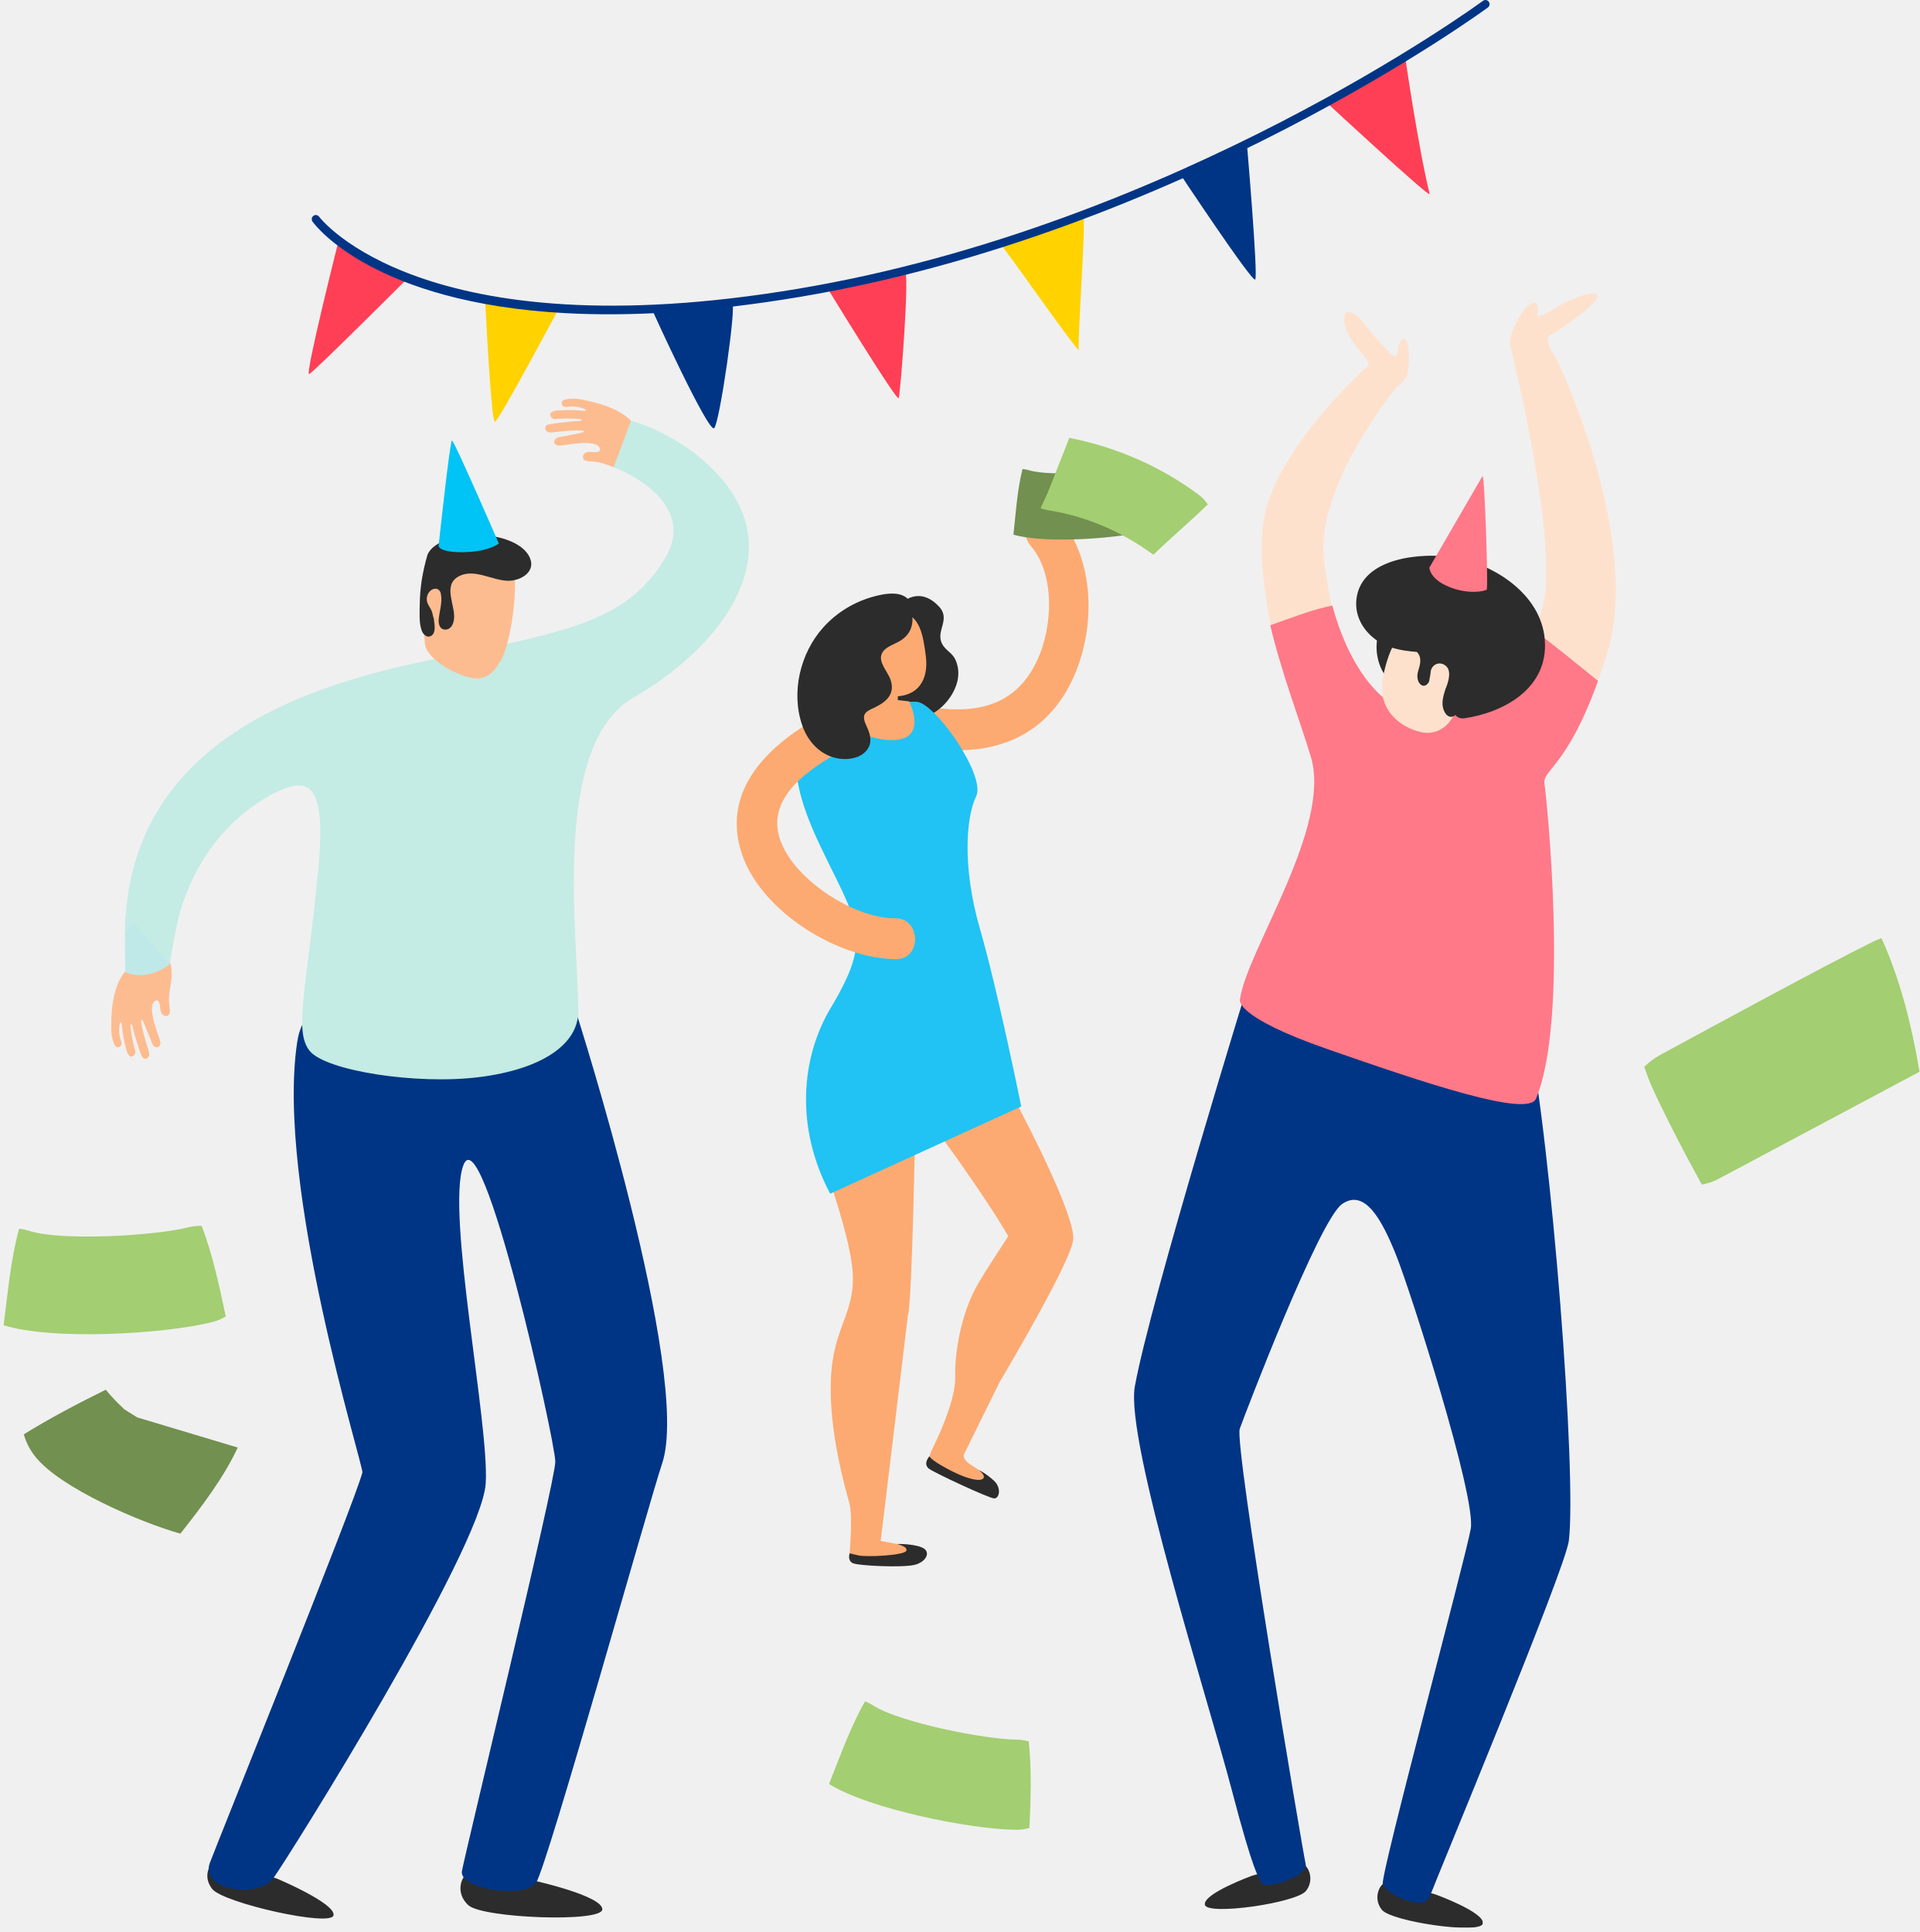
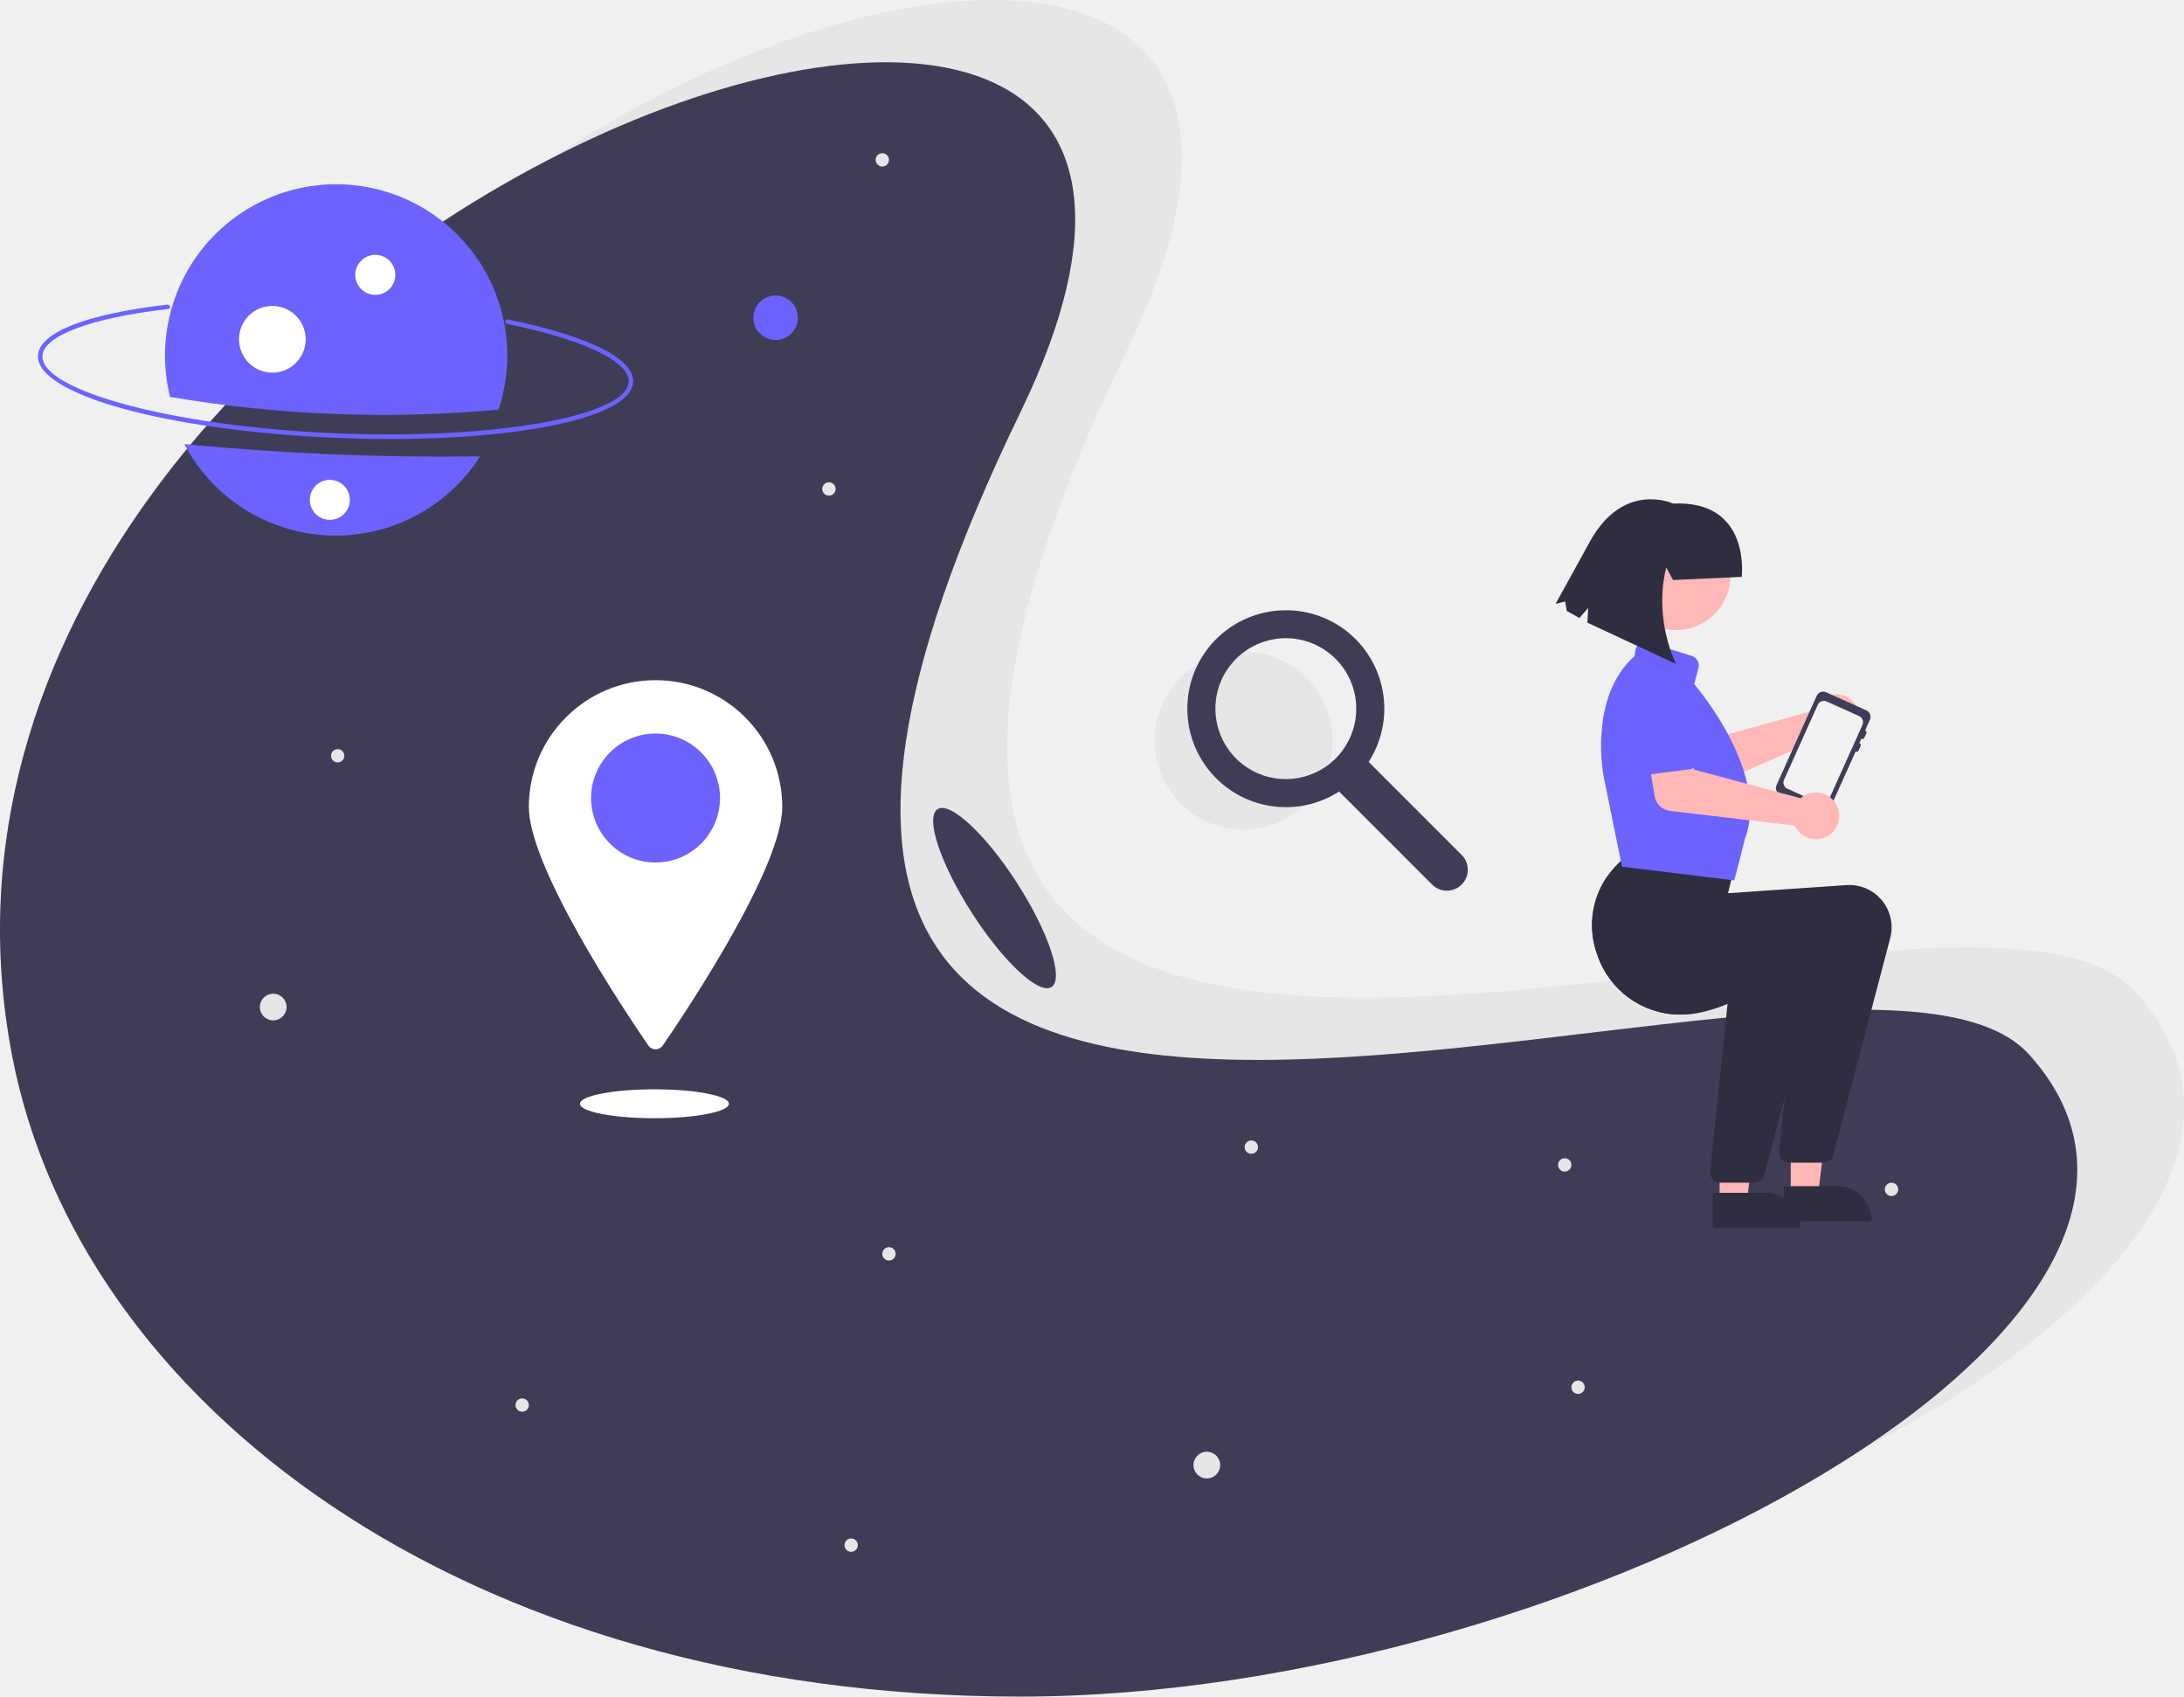
- <svg xmlns="http://www.w3.org/2000/svg" width="448" height="451" fill="none">
-   <style>.B{fill:#2c2c2c}.C{fill:#003585}.D{fill-rule:evenodd}.E{fill:#fcaa72}.F{fill:#ff3f55}</style>
-   <g class="D">
-     <path d="M240.6 127.476c5.75 6.738 5.026 18.882 1.566 26.466-4.87 10.67-13.8 12.673-24.423 11.248-5.9-.787-5.835 8.755 0 9.537 14.357 1.924 26.793-2.842 32.973-17 5.03-11.518 4.8-27.196-3.57-36.995-3.94-4.62-10.465 2.147-6.545 6.743zm-7.296 195.16c3.283-5.546 16.524-28.163 17.167-33.168.66-5.15-10.317-26.397-12.497-30.556l-4.5-11.357-20.117 9.227s-1.754.082.573 1.547c2.093 1.32 16.7 21.96 21.384 30.253-2.334 3.622-4.886 7.423-7 11.024-4.204 7.156-5.54 16.827-5.37 21.698s-3.3 12.8-5.327 16.897c-2.613 5.312 2.107 5.624 7.623 8.4 8.085 4.082 7.215 2.104 7.6.997s-3.514-3.973-6.013-5.5-1.824-2.64-1.824-2.64l8.304-16.83z" class="E" />
-     <path d="M204.43 150.507c.562-1.65 1.453-3.213 2.582-4.58.7-.833 2.388-1.927 3.33-3.11-1.198-.32-1.44-2.22.054-2.513l.76-.14c.46-.714-.583-.614 0 0 3.643-2.343 6.54-.166 8.042 1.476 2.774 3.032-.966 5.663.736 8.768.752 1.374 2.352 2.03 3.055 3.584a7.72 7.72 0 0 1 .649 3.845c-.28 3.273-2.715 6.786-5.648 8.527-1.94 1.15-4.677 3.86-7.134 4.1-2.148.2-10.182-1.99-10.684-3.025-1.25-2.57-1.897-6.7-3.807-8.666-2.03-2.08 7.2-5.74 8.067-8.256z" class="B" />
-     <path d="M198.23 350.878c.74 2.866.26 8.67.05 12.077.158.422.43.813.94 1.158.733.495 1.865.66 2.71.82 2.077.39 4.2.402 6.292.35 1.384-.035 2.846 0 4.3-.026 3.335-.57 3.858-2.828 2.87-3.19-3.862-1.422-9.85-2.342-9.85-2.342l6.357-52.653c1.01-3.122 1.723-45.182 1.723-45.182l-23.486 3.903s8.38 21.765 8.885 31.39-4.592 12.582-5.097 24.8 3.283 24.98 4.294 28.883z" class="E" />
-     <path d="M213.845 163.82s-16.955-.305-21.418 3.68-11.628 7.546-1.075 29.785c8.682 18.296 12.628 21.142 2.563 37.947-6.92 11.552-8.435 27.794-.16 43.423l44.592-20.365s-5.465-27.05-9.63-41.45-3.272-26.046-.893-30.95-9.83-22.12-13.98-22.068z" fill="#20c3f3" />
-     <path d="M209.32 360.423s2.736.592 2.175 1.624-9.197 1.498-11.195 1.028l-2-.467s-.565 1.627.687 2.272 11.63 1.1 14.444.425 4-3.182 1.688-4.097c-2.252-.897-5.8-.785-5.8-.785zm19.102-17.283s1.655 1.2 1.095 1.95-3.367.53-8.698-2.373c-3.876-2.1-3.876-2.787-3.876-2.787s-1.6 1.708-.185 2.88c1.055.88 14 6.92 15.25 6.972s1.794-2.45-.038-4.145-3.548-2.5-3.548-2.5z" class="B" />
-     <g class="E">
-       <path d="M216.1 153.336c.605 5.076-1.573 9.566-8.198 9.22-3.93-.205-5.347-4.236-4.987-10.136.308-5.036 3.443-10.335 7.8-9.415 3.94.832 4.78 5.254 5.384 10.332z" />
-       <path d="M209.53 160.505l.042 5.15s-1.257 1.458-5.322.256c-.446-.13-.687-9.033-.687-9.033l5.967 3.628z" />
-       <path d="M208.183 163.265l4.015.465s4.478 8.767-3.6 9.033-18.377-7.168-13.786-8.32 13.37-1.178 13.37-1.178zm-18.987 5.25c-11 6.573-20.828 16.87-15.983 31 4.603 13.428 22.57 24.4 35.977 24.388 5.972-.005 5.785-9.54-.17-9.537-8.667.01-19.807-6.822-24.736-14.058-7.4-10.86.803-18.326 9.725-23.657 5.155-3.08.34-11.226-4.814-8.145z" />
-     </g>
-     <path d="M192.185 146.42c2.922-3.235 6.728-5.666 11.028-6.965 2.966-.897 8.26-2.044 9.428 1.752.072.23.048.427-.01.604.675 2.976.554 5.79-2.383 7.683-1.445.928-3.644 1.443-4.404 3.012-.985 2.04 1.34 4.23 1.995 6.154 1.126 3.3-.867 5.142-3.787 6.542-.802.385-1.97.81-2.297 1.682-.415 1.1.465 2.43.853 3.44.522 1.352.823 2.753.132 4.107-1.437 2.822-5.5 3.21-8.322 2.34-3.642-1.127-6.05-4.157-7.196-7.485-2.62-7.614-.516-16.807 4.962-22.866z" class="B" />
-     <path d="M39.928 225.604c.576 3.7-.873 5.597-.382 9.278.12.838.236 1.443-.044 1.872-.518.793-1.915.5-2.082-1.142 0 0-.072-2.756-1.22-1.967-.56.38-1.35 1.28.01 5.895l1.12 3.304c.256.797-.03 1.55-.574 1.624s-.997-.252-1.285-.992l-1.964-4.866c-.007-.015-.274-.577-.442-.53-.16.044-.118.503-.112.556.386 2.672 1.787 6.764 1.787 6.764.323 1.182-.223 1.7-.768 1.764s-.8-.343-1.065-1.065c0 0-1.006-2.495-2.03-6.616v.002s-.34-1.028-.426.12c.32 3.017 1 5.248 1 5.248.323.767.1 1.443-.54 1.737-.516.24-.955-.245-1.258-1.005 0 0-.96-3.085-1.243-6.572h-.002s-.168-.904-.417-.117c-.527 2.04.185 3.867.185 3.867.475 1.2-.065 1.637-.6 1.7s-.783-.327-1.065-1.065c0 0-.734-1.867-.53-4.373v-.002s-.285-8.823 3.546-12.516 9.843-4.614 10.42-.912zm107.18-115.724c-3.715-.14-5.284-1.936-8.96-2.157-.84-.04-1.45-.042-1.814-.4-.674-.665-.12-2 1.508-1.842 0 0 2.7.457 2.15-.83-.263-.628-.986-1.582-5.74-1.12l-3.43.477c-.826.1-1.506-.33-1.473-.88s.435-.94 1.212-1.082l5.114-1.012c.016-.003.614-.16.6-.334-.012-.168-.467-.214-.518-.217-2.676-.13-6.93.47-6.93.47-1.214.095-1.605-.544-1.57-1.096s.484-.716 1.24-.85c0 0 2.624-.515 6.832-.74h-.002s1.063-.14-.037-.446c-2.998-.26-5.298-.024-5.298-.024-.808.172-1.42-.188-1.587-.87-.134-.557.422-.897 1.217-1.05 0 0 3.2-.358 6.64.03v-.002s.913.007.192-.4c-1.883-.912-3.8-.557-3.8-.557-1.25.24-1.582-.378-1.547-.932s.47-.7 1.24-.85c0 0 1.96-.37 4.36.314h.001s8.644 1.4 11.505 5.907 2.607 10.622-1.107 10.483z" fill="#fdbc90" />
-     <path d="M125.047 439.106s15.623 3.5 15.53 6.616-27.822 2.066-31.23-.946-1.57-7.66.652-7.68 15.05 2 15.05 2zm-60.307-.528s13.68 5.77 13.1 8.536-25.67-2.872-28.298-6.14-.22-7.098 1.807-6.742 13.4 4.346 13.4 4.346z" class="B" />
-     <path d="M134.606 236.74s26.927 84.148 19.932 104.886c-3.002 8.9-26.877 94.262-29.412 97.838-2.802 3.953-18.018 1.482-17.318-2.663.66-3.898 21.797-90.883 21.797-95.584s-17.11-81.75-21.52-69.044c-3.92 11.292 6.16 60.466 5.277 74.125-.995 15.38-46.158 87.464-49.48 92.012-3.733 5.107-17.176 2.85-14.935-3.36 1.232-3.418 34.057-84.762 35.628-91.217.34-1.4-20.27-66.68-15.22-100.415 2.165-14.456 18.62-13.16 65.25-6.577z" class="C" />
-     <path d="M169.914 113.683c-8.79-11.855-22.65-15.492-22.65-15.492l-4.03 10.856s20.24 7.418 11.96 21.332-22.08 16.692-43.24 21.33-81.882 12.058-82.803 65.85l10.45 7.575s1.03-6.888 2.36-12.1c2.392-8.204 8.01-20.022 21.127-27.426 1.13-.595 2.198-1.107 3.19-1.492.355-.13.712-.265 1.067-.37.207-.064.408-.12.605-.17.09-.024.183-.038.274-.06 5.202-1.133 7.714 2.955 6.01 20.14-2.76 27.824-5.652 37.003-1.973 41.64s24.872 7.995 39.594 6.14 23.106-7.708 23.102-15.318c-.013-17.622-6.442-62.14 12.878-73.27s35.347-31.265 22.08-49.155z" fill="#c4ebe4" />
-     <path d="M120.2 136.118c-.054-6.888-15.94-6.464-18.414-6.607s-2.865 10.496-2.865 10.496l.24.65c-.946 2.83-.112 7.312-.006 9.507.196 4.023 9.452 8.785 12.905 8.158 2.014-.365 3.396-1.7 4.35-3.443 2.057-2.457 3.845-11.873 3.79-18.762z" fill="#fdbc90" />
-     <path d="M123.703 130.282c-1.435-3.425-6.434-4.88-9.73-5.274-2.362-.283-4.714-.13-7.027.292 0 0-5.474.764-7.126 4.048a48.83 48.83 0 0 0-1.381 6.006 42.88 42.88 0 0 0-.478 5.84c-.024 1.85-.176 4.115.417 5.893.323.966 1.272 1.987 2.33 1.295 1.092-.714.708-2.698.534-3.977-.146-.422-.23-.866-.337-1.317-.197-.835-.716-1.4-1.06-2.146-.493-1.078-.214-2.42.747-3.15.737-.56 1.66-.47 2.073.223.175.2.248.698.28.904.3 1.807-.408 3.89-.557 5.7-.092 1.13.3 2.46 1.69 2.344 1.3-.108 1.792-1.45 1.897-2.563.292-3.1-2.59-7.615.866-9.727 3.628-2.214 8.03.9 11.85.902 2.743.004 6.386-2.01 5-5.293z" class="B" />
-     <path d="M31.277 215.42l-2.126 2.14.067 9.367s4.677 2.45 10.383-1.794l-8.324-9.712z" fill="#bfe9e9" />
-     <path d="M116.425 126.87s-2.26 1.9-8.038 2.026-6.03-1.392-6.03-1.392 2.64-24.687 3.14-24.687 10.926 24.053 10.926 24.053z" fill="#00c4f5" />
-   </g>
-   <mask id="A" mask-type="alpha" maskUnits="userSpaceOnUse" x="321" y="439" width="26" height="12">
-     <path d="M321.473 439.377h24.63v10.634h-24.63v-10.634z" fill="#fff" class="D" />
-   </mask>
-   <g mask="url(#A)" class="B D">
-     <path d="M335.034 442.233s11.468 4.15 11.058 6.77-21.33-.392-23.587-3.194-.355-6.58 1.332-6.428 11.197 2.85 11.197 2.85z" />
-   </g>
-   <path d="M292.267 437.848s-11.47 4.15-11.06 6.774 21.33-.395 23.587-3.197.355-6.58-1.332-6.428-11.196 2.85-11.196 2.85z" class="B" />
-   <path d="M366.16 359.667c1.84-15.534-3.91-91.384-9.724-120.523l-64.347-12.074s-23.556 76.226-27.23 96.593c-2.283 12.66 17.238 73.603 22.567 93.954s6.177 20.003 6.933 21.9 11.05-1.56 10.382-4.336-16.725-97.952-15.393-101.653 18.55-48.76 23.877-52.46 9.327 3.7 12.656 12.025 18.714 56.4 17.38 63.8-21.094 80.734-20.536 82.922 9.63 6.65 10.96 2.95 31.694-76.533 32.472-83.1z" class="C" />
-   <path d="M310.85 141.7c-.668-2.965-1.658-8.807-1.9-11.842-1.406-17.05 16.644-38.976 16.644-38.976l-.165-.133c.723-.497 2.477-1.8 2.98-3.118.636-1.67.763-9-.894-8.474s-.9 4.1-2.036 3.98-6.35-6.76-8.024-8.73c-1.53-1.797-4.648-2.88-3.568 1.542 1.16 4.746 6.536 8.24 5.35 9.5 0 0-18.122 16.036-23.344 31.926-2.566 7.802-1.17 19.622.774 28.795 4.78-1.67 9.223-3.46 14.193-4.47zm49.518-1.35c-.3 1.55-1.566 5.528-2.062 6.985 5.047 3.672 9.823 7.652 14.687 11.56l2.07-6.203c8.25-26.5-11.144-68.152-12.244-69.74 0 0-2.914-3.77-.777-4.846s12.167-8.07 10.672-9.362-9.072 2.7-9.072 2.7-5.23 3.768-4.804 1.724-.328-3.195-1.92-2.046c-1.895 1.37-4.67 6.753-4.572 9.073 0 0 11.08 43.93 8.024 60.166z" fill="#fee1cd" />
-   <path d="M372.973 158.946c-4.893-3.92-9.698-7.955-14.756-11.663-5.358 12.47-17.7 20.674-27.524 19.322-8.984-1.235-16.262-12.22-19.74-25.25-4.985 1.02-9.692 2.935-14.49 4.608 2.617 11.084 6.875 22.074 9.48 30.7 4.95 16.423-14.918 45.12-16.538 56.573 0 0-1.892 3.904 20.535 11.712s46.972 16.12 48.592 11.433c7.7-18.544 2.5-69.673 1.94-73.38-.504-3.392 5.215-3.783 12.5-24.063z" fill="#ff7988" />
-   <path d="M327.633 149.47c-.466 1.66-.265 3.053.676 4.52.935 1.455.333 3.614-1.02 4.5-1.476.964-3.258.37-4.196-1.093-1.772-2.765-2.278-6.34-1.377-9.55.476-1.692 2.07-2.8 3.716-2.36 1.55.425 2.678 2.285 2.2 3.985z" class="B" />
-   <path d="M322.725 158.377c-1.332 7.274 4.1 11.502 9.01 12.538s9.142-3.138 9.342-11.71c.172-7.317-3.217-15.332-8.854-14.494-5.094.758-8.163 6.393-9.497 13.667z" fill="#fee1cd" />
-   <path d="M316.578 139.904c1.108-10.04 15.814-10.953 22.8-9.787 8.977 1.494 20.295 8.4 21.163 19.187.922 11.502-9.75 17.02-18.677 18.36-.99.148-1.717-.18-2.2-.743-.906.802-2.126.445-2.738-1.228-.584-1.59-.042-3.323.426-4.846 0 0 1.748-3.708.286-5.224s-3.72-.566-3.758 1.474c.085-.393-.316 1.954-.345 2.013-.996 1.88-2.683.773-2.73-1.178-.025-1.01.415-1.87.595-2.833.254-1.376-.087-2.304-.73-2.912l-1.697-.17c-1.704-.2-3.384-.52-4.985-1.138-.7-.215-1.34-.5-1.9-.904-3.39-2.01-5.996-5.692-5.513-10.072z" class="B" />
-   <path d="M333.602 132.503L346 111.145c.497-.75 1.365 26.103.993 26.478s-4.213 1.25-8.797-.625-4.584-4.495-4.584-4.495z" fill="#ff7988" />
-   <path d="M78.952 56.488s-7.888 31.32-6.795 30.84 22.886-22.263 22.886-22.263l-16.09-8.578z" class="F" />
-   <path d="M113.257 70.532s1.36 28.05 2.256 27.92 14.728-26.1 14.728-26.1l-16.984-1.8z" fill="#ffd200" />
-   <path d="M152.296 72.455c.148.546 13.068 28.682 14.377 27.498s5.28-29.13 4.205-29.007-18.582 1.51-18.582 1.51z" class="C" />
-   <path d="M193.134 67.302s16.207 26.52 16.61 25.646 2.676-30.344 1.395-29.698-18.006 4.05-18.006 4.05z" class="F" />
-   <path d="M233.527 57.104c.533.03 18.7 26.296 18.273 24.48s1.884-32.182.95-31.334-19.222 6.855-19.222 6.855z" fill="#ffd200" />
-   <path d="M275.07 40.077s17.133 25.85 17.88 25.175-2.008-32.57-2.008-32.57l-15.872 7.396z" class="C" />
-   <path d="M309.992 24.277s23.975 22.223 23.676 21.006c-2.645-10.763-5.673-31.696-5.673-31.696l-18.003 10.7z" class="F" />
-   <path d="M131.966 73.1c-44.72-2.407-58.297-20.36-59.02-21.364-.312-.433-.218-1.038.2-1.352s1.027-.223 1.34.212c.232.318 24.09 31.557 111.846 16.8C274.622 52.555 345.414.71 346.12.19c.426-.316 1.03-.227 1.343.206a.97.97 0 0 1-.205 1.354c-.708.524-71.852 52.637-160.598 67.56-22.006 3.7-40.028 4.583-54.693 3.792z" class="C" />
-   <path d="M439.12 219.004l-1.64.647c-12.478 6.192-37.788 19.99-50.038 26.627-1.38.747-2.58 1.708-3.69 2.753.54 1.59 1.116 3.165 1.814 4.712 2.537 5.614 5.39 11.108 8.248 16.56l3.372 6.216c1.3-.25 2.604-.623 3.824-1.286L448 250.187c-1.82-10.806-4.522-21.653-8.88-31.183z" fill="#a3ce71" />
-   <path d="M32.004 330.865l-2.464-1.544c-1.462-.968-.158-.03-.915-.723a39.3 39.3 0 0 1-3.932-4.192C18.174 327.64 11.73 331 5.55 334.828c.513 1.825 1.413 3.593 2.66 5.175 5.858 7.44 25.013 15.552 33.9 18.002 5.036-6.42 10.044-12.95 13.375-20.097l-23.48-7.043zm235.518-222.478c-.675.005-1.377.07-2.125.278-5.215 1.444-19.976 2.663-25.158 1.125a8.21 8.21 0 0 0-1.593-.305c-1.247 5-1.553 10.176-2.115 15.322 7.64 2.24 25.38.87 33.046-1.252.792-.22 1.457-.55 2.066-.922-1.136-4.826-2.276-9.643-4.12-14.246z" fill="#72904f" />
-   <path d="M281.897 117.75a9.04 9.04 0 0 0-2.145-2.272c-9.015-6.693-19.253-11.093-30.173-13.267l-4.762 12.08c-.563 1.4-1.266 2.867-1.97 4.35a9.42 9.42 0 0 0 1.765.462c9 1.428 17.228 5.02 24.58 10.392 4.144-4.015 8.57-7.75 12.704-11.746zM47.08 286.165c-.998-.012-2.035.06-3.142.342-7.74 1.958-29.547 3.266-37.14.822a12.19 12.19 0 0 0-2.339-.502c-2 7.335-2.622 14.956-3.617 22.526 11.193 3.56 37.4 2.124 48.77-.753 1.178-.296 2.17-.76 3.08-1.3-1.517-7.153-3.044-14.295-5.612-21.144zm193.02 120.35c-.888-.245-1.83-.42-2.885-.428-7.36-.058-27.132-3.973-33.352-7.924a11.17 11.17 0 0 0-1.974-.994c-3.468 6.083-5.77 12.743-8.397 19.273 9.178 5.785 32.907 10.613 43.723 10.697 1.12.01 2.113-.175 3.046-.435.286-6.743.562-13.477-.16-20.2z" fill="#a3ce71" />
+ <svg xmlns="http://www.w3.org/2000/svg" id="ee5053fc-ea24-484a-861d-c80bd2ae1a91" data-name="Layer 1" width="982.487" height="763.014" viewBox="0 0 982.487 763.014">
+   <circle cx="559.433" cy="333.061" r="40.03" fill="#e6e6e6" />
+   <path d="M766.295,452.995l-41.832-41.832a44.307,44.307,0,0,0-14.426-61.926,44.458,44.458,0,0,0-58.914,12.238,44.307,44.307,0,0,0,60.033,62.995l41.832,41.832A9.409,9.409,0,0,0,766.295,452.995ZM709.594,409.601a31.684,31.684,0,1,1,9.28-22.404A31.586,31.586,0,0,1,709.594,409.601Z" transform="translate(-108.7563 -68.49293)" fill="#3f3d56" />
+   <path d="M1069.529,514.699C1176.509,633.007,866.392,803.507,615.809,803.507S191.863,671.4,162.09,514.699C89.9,134.752,777.167-106.741,615.809,225.891,380.612,710.739,985.28,421.528,1069.529,514.699Z" transform="translate(-108.7563 -68.49293)" fill="#e6e6e6" />
+   <path d="M1021.529,542.699C1128.509,661.007,818.392,831.507,567.809,831.507S143.863,699.4,114.09,542.699C41.9,162.752,729.167-78.741,567.809,253.891,332.612,738.739,937.28,449.528,1021.529,542.699Z" transform="translate(-108.7563 -68.49293)" fill="#3f3d56" />
+   <path d="M258.35,265.318c-75.067-3.305-133.271-19.498-132.507-36.864.458-10.412,21.703-18.784,58.287-22.97a1,1,0,1,1,.227,1.987c-34.462,3.943-56.117,12.017-56.516,21.071-.691,15.705,59.114,31.631,130.597,34.778s132.456-7.461,133.148-23.166c.4-9.092-20.597-19.066-54.798-26.028a1,1,0,1,1,.399-1.96c36.301,7.391,56.857,17.624,56.397,28.076C392.82,257.609,333.418,268.623,258.35,265.318Z" transform="translate(-108.7563 -68.49293)" fill="#6c63ff" />
+   <path d="M191.679,268.227a76.983,76.983,0,0,0,133.036,5.522A1211.976,1211.976,0,0,1,191.679,268.227Z" transform="translate(-108.7563 -68.49293)" fill="#6c63ff" />
+   <path d="M333.019,252.713a76.997,76.997,0,1,0-147.749-5.706A572.233,572.233,0,0,0,333.019,252.713Z" transform="translate(-108.7563 -68.49293)" fill="#6c63ff" />
+   <circle cx="168.834" cy="123.601" r="9" fill="#fff" />
+   <circle cx="122.513" cy="152.591" r="15" fill="#fff" />
+   <circle cx="348.905" cy="142.898" r="10" fill="#6c63ff" />
+   <circle cx="122.905" cy="452.898" r="6" fill="#e6e6e6" />
+   <circle cx="542.905" cy="658.898" r="6" fill="#e6e6e6" />
+   <circle cx="151.905" cy="339.898" r="3" fill="#e6e6e6" />
+   <circle cx="399.905" cy="563.898" r="3" fill="#e6e6e6" />
+   <circle cx="850.905" cy="534.898" r="3" fill="#e6e6e6" />
+   <circle cx="709.905" cy="623.898" r="3" fill="#e6e6e6" />
+   <circle cx="562.905" cy="515.898" r="3" fill="#e6e6e6" />
+   <circle cx="372.905" cy="219.898" r="3" fill="#e6e6e6" />
+   <circle cx="396.905" cy="71.898" r="3" fill="#e6e6e6" />
+   <circle cx="382.905" cy="694.898" r="3" fill="#e6e6e6" />
+   <circle cx="234.905" cy="631.898" r="3" fill="#e6e6e6" />
+   <circle cx="703.905" cy="523.898" r="3" fill="#e6e6e6" />
+   <circle cx="148.374" cy="224.799" r="9" fill="#fff" />
+   <path d="M460.661,431.391c0,26.88-41.559,89.516-53.705,107.247a3.992,3.992,0,0,1-6.591,0c-12.145-17.731-53.705-80.366-53.705-107.247a57,57,0,1,1,114,0Z" transform="translate(-108.7563 -68.49293)" fill="#fff" />
+   <circle cx="294.905" cy="358.898" r="29" fill="#6c63ff" />
+   <ellipse cx="294.405" cy="496.398" rx="33.5" ry="6.5" fill="#fff" />
+   <path d="M925.61,386.412a10.527,10.527,0,0,0-.641,1.529l-47.783,13.277-8.611-8.427L854.159,404.124,867.953,420.523a8,8,0,0,0,9.353,2.169l51.616-22.785a10.497,10.497,0,1,0-3.313-13.495Z" transform="translate(-108.7563 -68.49293)" fill="#ffb8b8" />
+   <path d="M875.502,401.996l-17.935,13.96a4.5,4.5,0,0,1-6.682-1.337L839.738,394.891a12.497,12.497,0,0,1,19.769-15.294l16.338,15.594a4.5,4.5,0,0,1-.344,6.805Z" transform="translate(-108.7563 -68.49293)" fill="#6c63ff" />
+   <path d="M930.192,379.81l18.188,8.183a3.149,3.149,0,0,1,1.58,4.164l-2.153,4.786a1.053,1.053,0,0,1,.527,1.388l-.861,1.915a1.053,1.053,0,0,1-1.388.527l-.861,1.915a1.053,1.053,0,0,1,.527,1.388l-.861,1.915a1.053,1.053,0,0,1-1.388.527L931.871,432.362a3.149,3.149,0,0,1-4.164,1.58l-18.188-8.183a3.149,3.149,0,0,1-1.58-4.164l18.089-40.205A3.149,3.149,0,0,1,930.192,379.81Z" transform="translate(-108.7563 -68.49293)" fill="#3f3d56" />
+   <path d="M912.821,423.212l14.591,6.571a3.034,3.034,0,0,0,3.999-1.512l6.739-14.99,2.341-5.196,6.099-13.562a3.026,3.026,0,0,0-1.511-3.989l-4.587-2.068L930.477,383.964a3.021,3.021,0,0,0-3.989,1.522L920.589,398.597l-6.718,14.927-2.561,5.7A3.022,3.022,0,0,0,912.821,423.212Z" transform="translate(-108.7563 -68.49293)" fill="#f2f2f2" />
+   <polygon points="773.577 540.443 785.837 540.442 791.67 493.154 773.575 493.155 773.577 540.443" fill="#ffb8b8" />
+   <path d="M879.207,604.933l24.144-.001h.001a15.386,15.386,0,0,1,15.386,15.386v.5l-39.531.001Z" transform="translate(-108.7563 -68.49293)" fill="#2f2e41" />
+   <polygon points="805.577 537.443 817.837 537.442 823.67 490.154 805.575 490.155 805.577 537.443" fill="#ffb8b8" />
+   <path d="M911.207,601.933l24.144-.001h.001a15.386,15.386,0,0,1,15.386,15.386v.5l-39.531.001Z" transform="translate(-108.7563 -68.49293)" fill="#2f2e41" />
+   <path d="M827.341,497.971a39.41,39.41,0,0,0,36.9,26.81l.62.01c6.33.18,13.76-1.86,21.05-4.79,14.4-5.79,28.23-15.06,31.9-17.61l-6.22,59.79-2.52,24.24a4.514,4.514,0,0,0,4.48,4.97h15.53a4.505,4.505,0,0,0,4.36-3.36l25.64-97.65a19.032,19.032,0,0,0-19.71-23.83l-53.26,3.65,3.72-14.88-47.54-3.16-.14.1c-1.14.83-2.25,1.7-3.31,2.61a40.271,40.271,0,0,0-6.99,7.66A38.487,38.487,0,0,0,827.341,497.971Z" transform="translate(-108.7563 -68.49293)" fill="#2f2e41" />
+   <path d="M827.341,497.971a39.41,39.41,0,0,0,36.9,26.81,196.146,196.146,0,0,0,22.57-13.39l-.9,8.61-7.84,75.42a4.514,4.514,0,0,0,4.48,4.97h15.53a4.505,4.505,0,0,0,4.36-3.36l9.15-34.85,16.49-62.8a19.032,19.032,0,0,0-19.71-23.83l-53.26,3.65,3.72-14.88-26.98-1.79A38.487,38.487,0,0,0,827.341,497.971Z" transform="translate(-108.7563 -68.49293)" fill="#2f2e41" />
+   <path d="M838.774,458.321l-.358-.043-8.295-40.785c-.071-.354-6.852-35.533,13.937-53.924l.362-2.517a4.5,4.5,0,0,1,5.787-3.658l19.585,6.075a4.491,4.491,0,0,1,3.019,5.442l-1.904,7.242c2.64,3.1,33.715,40.512,22.89,69.335L888.949,464.439Z" transform="translate(-108.7563 -68.49293)" fill="#6c63ff" />
+   <path d="M920.094,426.49a10.526,10.526,0,0,0-1.329.99l-47.897-12.858-3.131-11.634-18.175,2.431,3.542,21.134a8,8,0,0,0,6.951,6.622l56.032,6.619a10.497,10.497,0,1,0,4.008-13.305Z" transform="translate(-108.7563 -68.49293)" fill="#ffb8b8" />
+   <path d="M869.022,414.436,846.481,417.34a4.5,4.5,0,0,1-5.074-4.548l.43-22.655a12.497,12.497,0,0,1,24.799-3.121l6.142,21.734a4.5,4.5,0,0,1-3.756,5.686Z" transform="translate(-108.7563 -68.49293)" fill="#6c63ff" />
+   <circle cx="753.921" cy="258.804" r="24.561" fill="#ffb8b8" />
+   <path d="M861.385,329.348l-3.075-5.6c-5.825,23.732,4.464,43.373,4.464,43.373l-39.932-18.601.38-6.6-3.951,4.484-5.677-3.129-.75-4.281-4.286,1.062,15.644-28.387c15.182-27.013,37.255-16.7,37.255-16.7,35.115-1.669,30.827,32.975,30.827,32.975Z" transform="translate(-108.7563 -68.49293)" fill="#2f2e41" />
+   <ellipse cx="556.161" cy="472.391" rx="12.179" ry="47.5" transform="translate(-275.7517 306.3624) rotate(-32.66242)" fill="#3f3d56" />
</svg>
